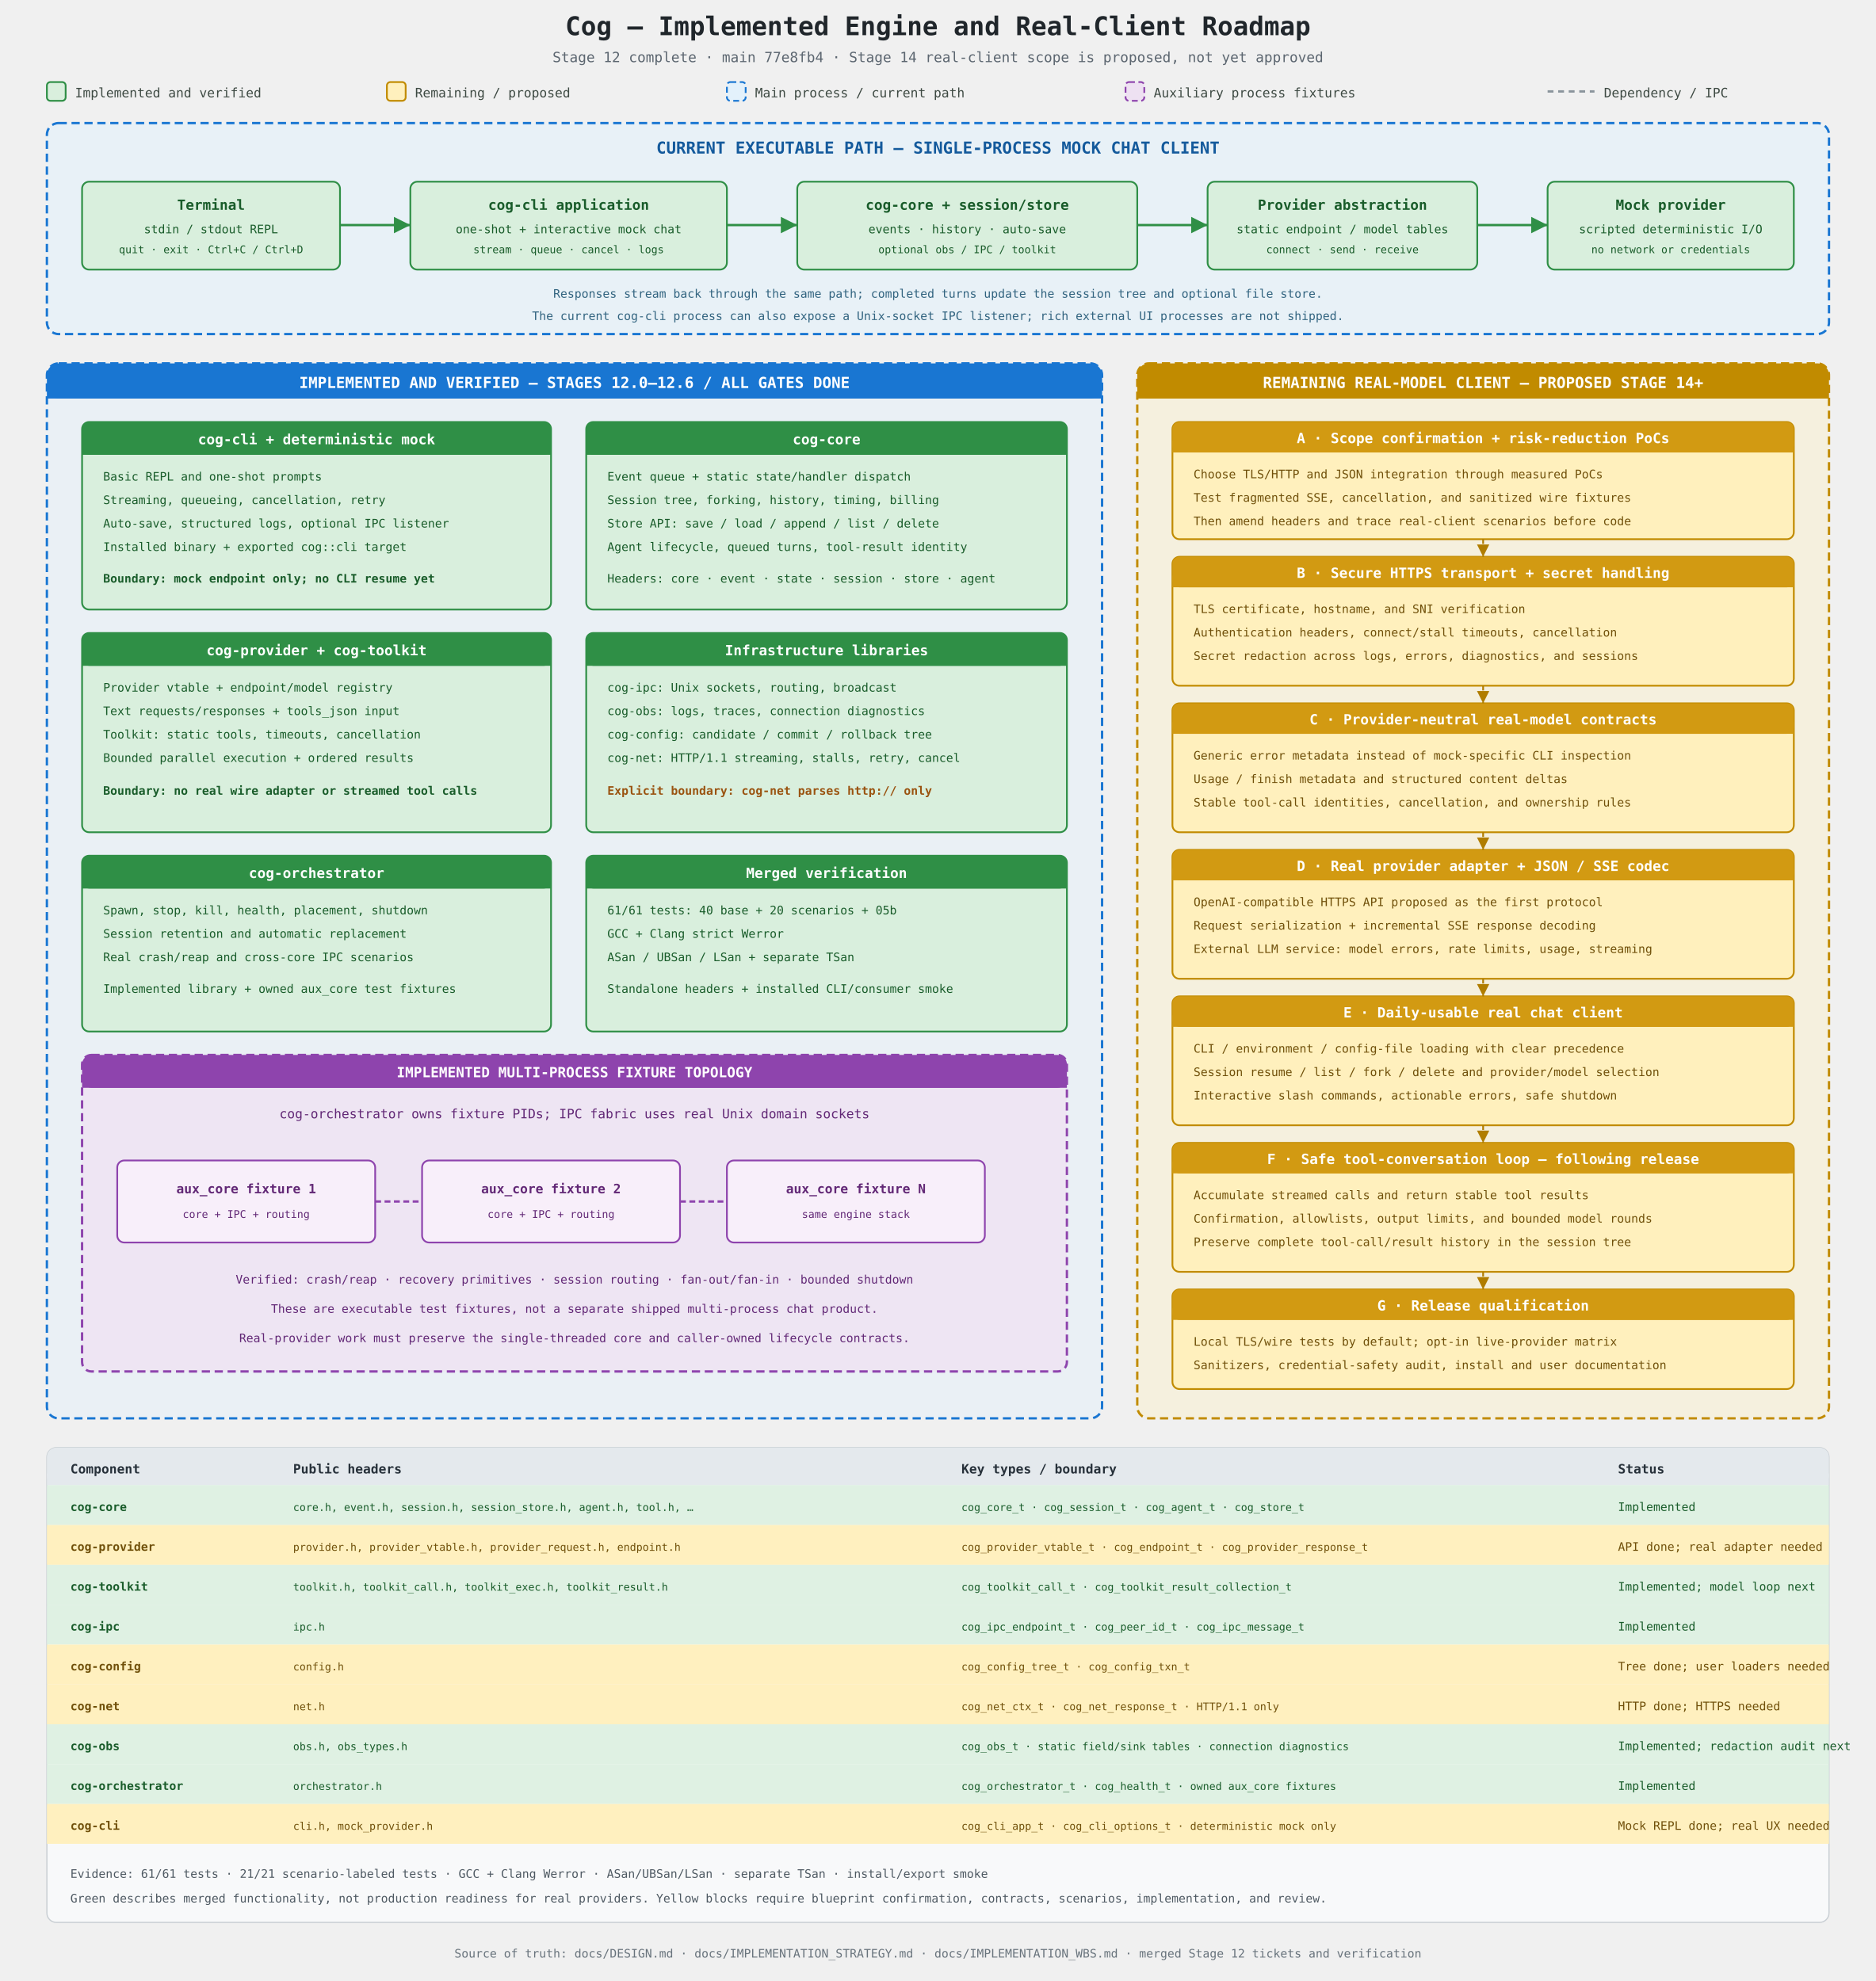
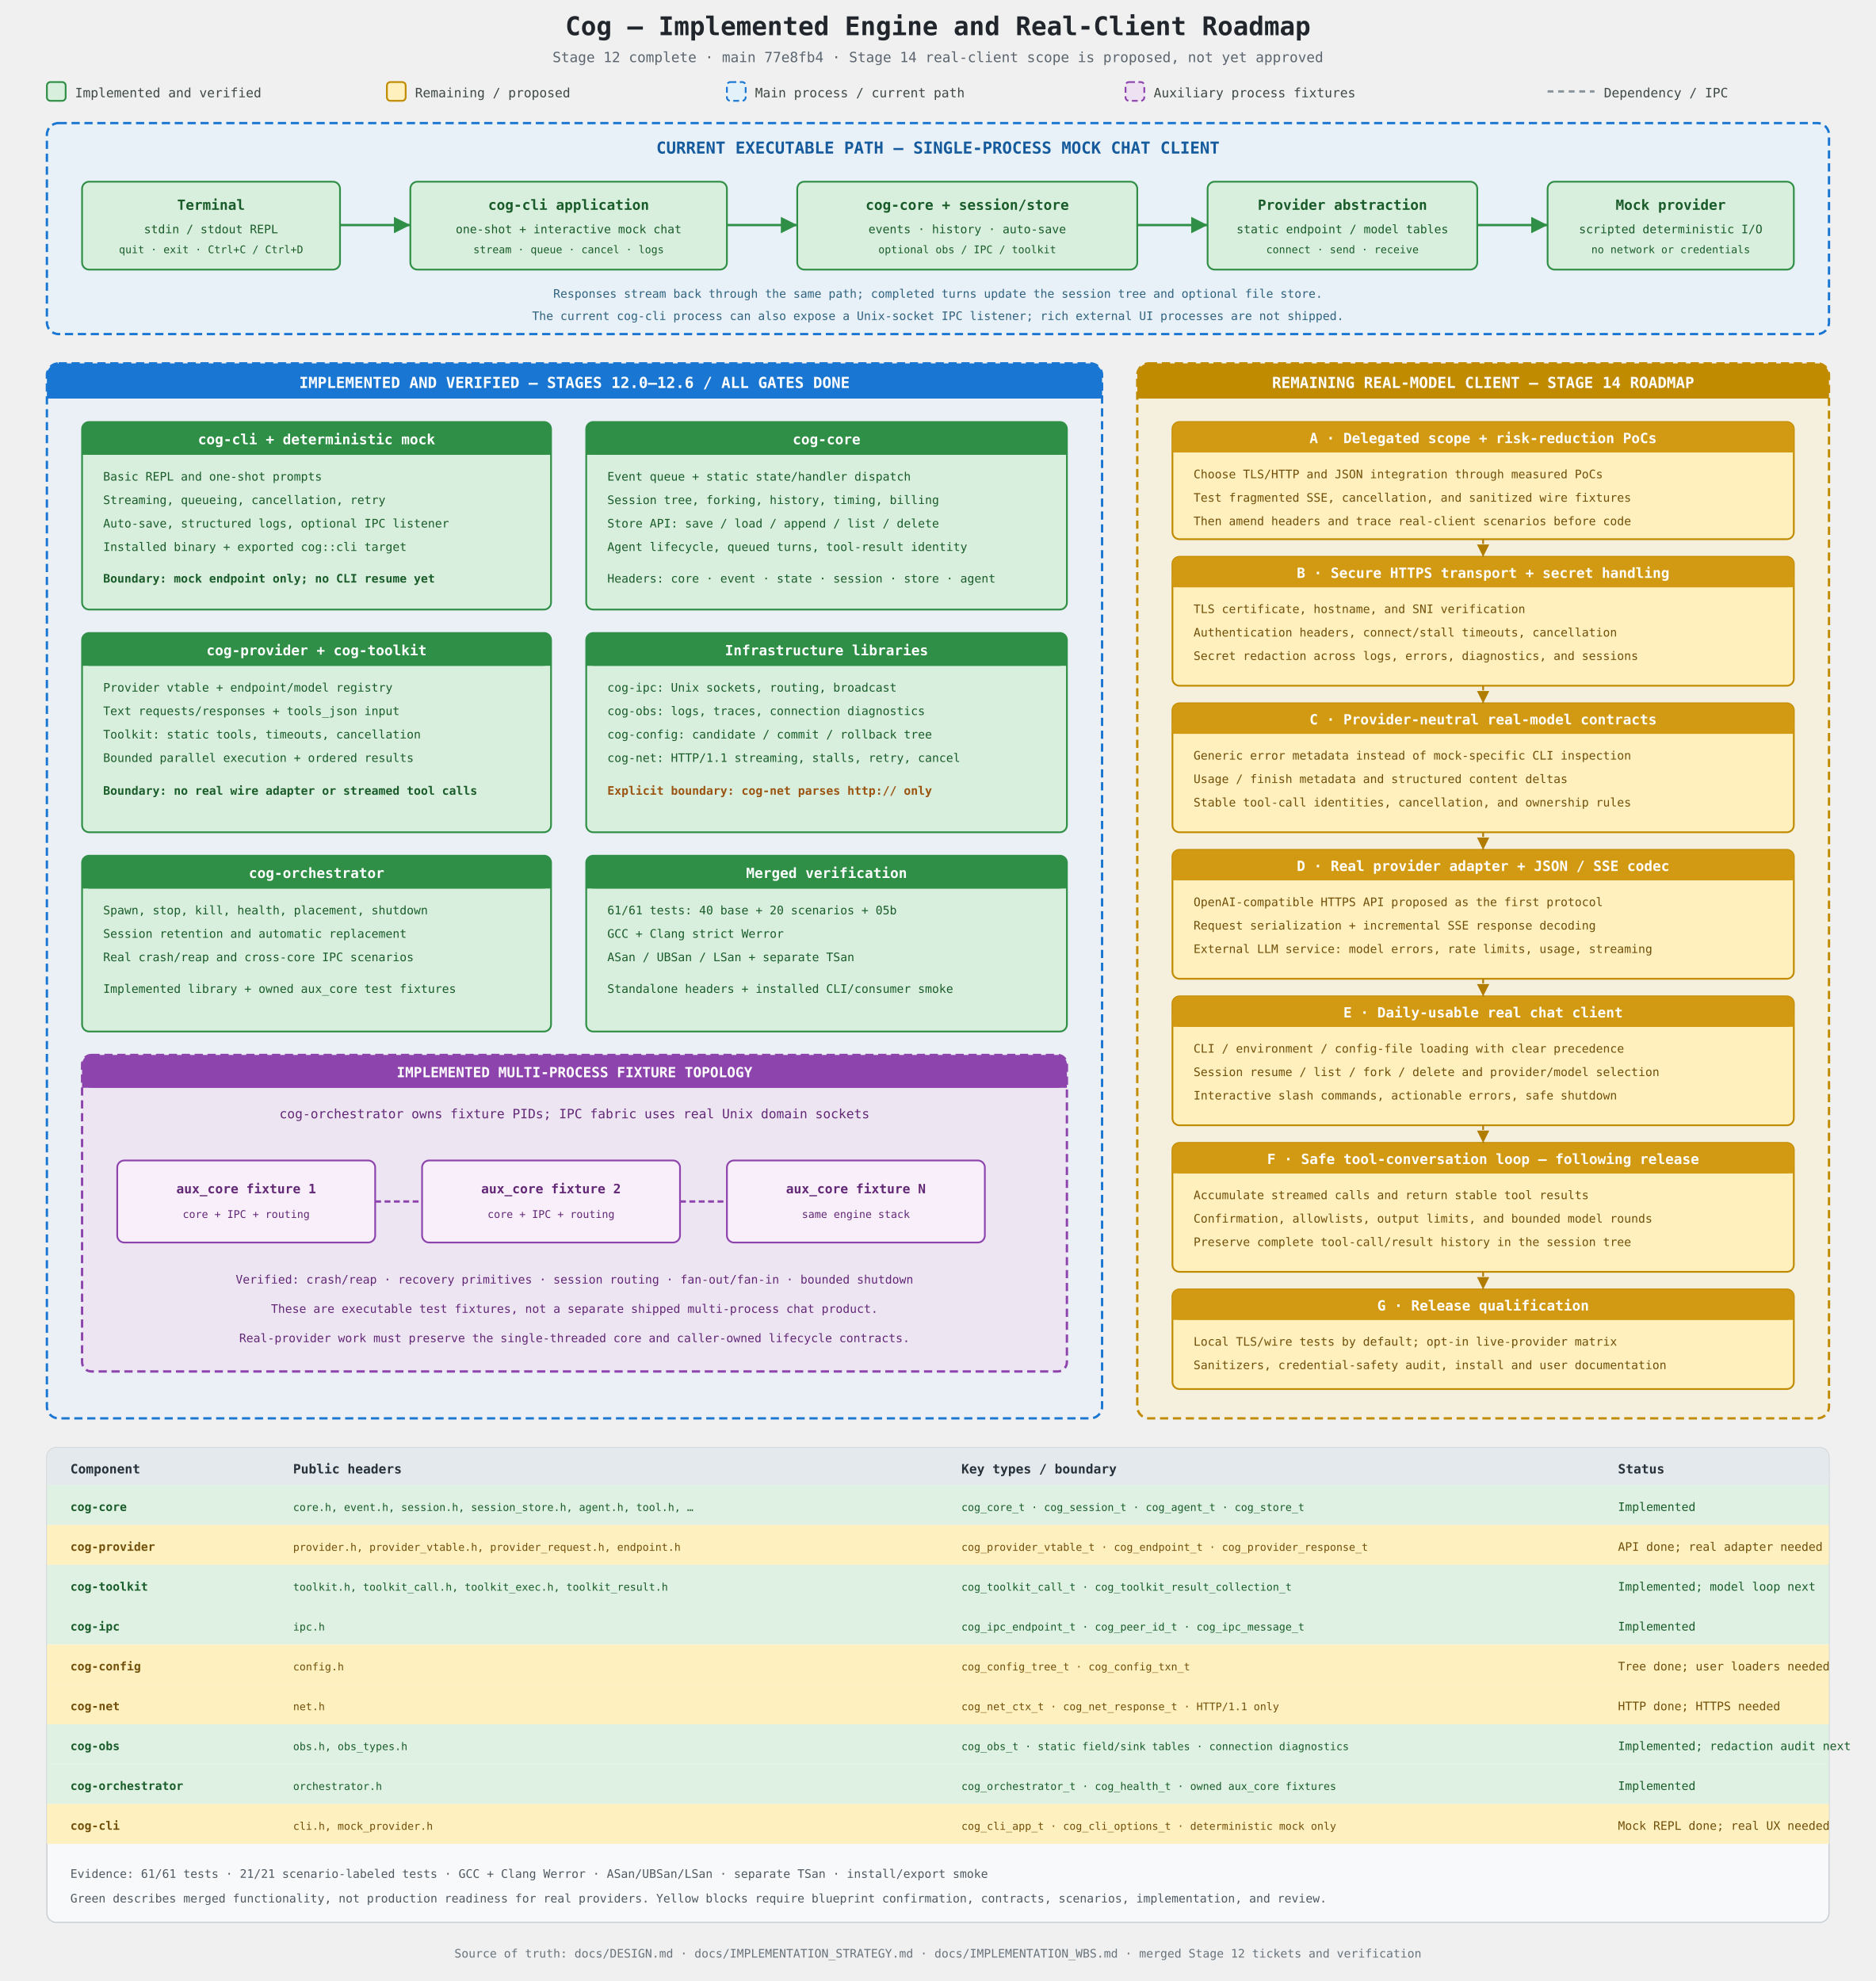
<svg xmlns="http://www.w3.org/2000/svg" viewBox="0 0 1600 1690" font-family="Menlo, Consolas, monospace" font-size="12">
  <defs>
    <marker id="arrow-green" viewBox="0 0 10 10" refX="10" refY="5" markerWidth="7" markerHeight="7" orient="auto">
      <path d="M0,0 L10,5 L0,10 Z" fill="#2f8f46" />
    </marker>
    <marker id="arrow-plan" viewBox="0 0 10 10" refX="10" refY="5" markerWidth="7" markerHeight="7" orient="auto">
      <path d="M0,0 L10,5 L0,10 Z" fill="#b07d00" />
    </marker>
  </defs>
  <text x="800" y="30" text-anchor="middle" font-size="22" font-weight="bold" fill="#20262b">Cog — Implemented Engine and Real-Client Roadmap</text>
  <text x="800" y="53" text-anchor="middle" font-size="12" fill="#5c6670">Stage 12 complete · main 77e8fb4 · Stage 14 real-client scope is proposed, not yet approved</text>
  <rect x="40" y="70" width="16" height="16" rx="3" fill="#d9efdd" stroke="#2f8f46" stroke-width="1.5" />
  <text x="64" y="83" font-size="11" fill="#3d4942">Implemented and verified</text>
  <rect x="330" y="70" width="16" height="16" rx="3" fill="#fff0bd" stroke="#c18b00" stroke-width="1.5" />
  <text x="354" y="83" font-size="11" fill="#3d4942">Remaining / proposed</text>
  <rect x="620" y="70" width="16" height="16" rx="3" fill="#e3f1fb" stroke="#1976d2" stroke-width="1.5" stroke-dasharray="5,3" />
  <text x="644" y="83" font-size="11" fill="#3d4942">Main process / current path</text>
  <rect x="960" y="70" width="16" height="16" rx="3" fill="#eee1f2" stroke="#8e44ad" stroke-width="1.5" stroke-dasharray="5,3" />
  <text x="984" y="83" font-size="11" fill="#3d4942">Auxiliary process fixtures</text>
  <line x1="1320" y1="78" x2="1360" y2="78" stroke="#8a949c" stroke-width="2" stroke-dasharray="5,4" />
  <text x="1368" y="83" font-size="11" fill="#3d4942">Dependency / IPC</text>
  <rect x="40" y="105" width="1520" height="180" rx="10" fill="#e3f1fb" fill-opacity="0.65" stroke="#1976d2" stroke-width="2" stroke-dasharray="7,4" />
  <text x="800" y="131" text-anchor="middle" font-size="14" font-weight="bold" fill="#145a9c">CURRENT EXECUTABLE PATH — SINGLE-PROCESS MOCK CHAT CLIENT</text>
  <rect x="70" y="155" width="220" height="75" rx="6" fill="#d9efdd" stroke="#2f8f46" stroke-width="1.5" />
  <text x="180" y="179" text-anchor="middle" font-size="12" font-weight="bold" fill="#195c2a">Terminal</text>
  <text x="180" y="199" text-anchor="middle" font-size="10" fill="#195c2a">stdin / stdout REPL</text>
  <text x="180" y="216" text-anchor="middle" font-size="9" fill="#195c2a">quit · exit · Ctrl+C / Ctrl+D</text>
  <rect x="350" y="155" width="270" height="75" rx="6" fill="#d9efdd" stroke="#2f8f46" stroke-width="1.5" />
  <text x="485" y="179" text-anchor="middle" font-size="12" font-weight="bold" fill="#195c2a">cog-cli application</text>
  <text x="485" y="199" text-anchor="middle" font-size="10" fill="#195c2a">one-shot + interactive mock chat</text>
  <text x="485" y="216" text-anchor="middle" font-size="9" fill="#195c2a">stream · queue · cancel · logs</text>
  <rect x="680" y="155" width="290" height="75" rx="6" fill="#d9efdd" stroke="#2f8f46" stroke-width="1.5" />
  <text x="825" y="179" text-anchor="middle" font-size="12" font-weight="bold" fill="#195c2a">cog-core + session/store</text>
  <text x="825" y="199" text-anchor="middle" font-size="10" fill="#195c2a">events · history · auto-save</text>
  <text x="825" y="216" text-anchor="middle" font-size="9" fill="#195c2a">optional obs / IPC / toolkit</text>
  <rect x="1030" y="155" width="230" height="75" rx="6" fill="#d9efdd" stroke="#2f8f46" stroke-width="1.5" />
  <text x="1145" y="179" text-anchor="middle" font-size="12" font-weight="bold" fill="#195c2a">Provider abstraction</text>
  <text x="1145" y="199" text-anchor="middle" font-size="10" fill="#195c2a">static endpoint / model tables</text>
  <text x="1145" y="216" text-anchor="middle" font-size="9" fill="#195c2a">connect · send · receive</text>
  <rect x="1320" y="155" width="210" height="75" rx="6" fill="#d9efdd" stroke="#2f8f46" stroke-width="1.5" />
  <text x="1425" y="179" text-anchor="middle" font-size="12" font-weight="bold" fill="#195c2a">Mock provider</text>
  <text x="1425" y="199" text-anchor="middle" font-size="10" fill="#195c2a">scripted deterministic I/O</text>
  <text x="1425" y="216" text-anchor="middle" font-size="9" fill="#195c2a">no network or credentials</text>
  <line x1="290" y1="192" x2="350" y2="192" stroke="#2f8f46" stroke-width="2" marker-end="url(#arrow-green)" />
  <line x1="620" y1="192" x2="680" y2="192" stroke="#2f8f46" stroke-width="2" marker-end="url(#arrow-green)" />
  <line x1="970" y1="192" x2="1030" y2="192" stroke="#2f8f46" stroke-width="2" marker-end="url(#arrow-green)" />
  <line x1="1260" y1="192" x2="1320" y2="192" stroke="#2f8f46" stroke-width="2" marker-end="url(#arrow-green)" />
  <text x="800" y="254" text-anchor="middle" font-size="10" fill="#31637f">Responses stream back through the same path; completed turns update the session tree and optional file store.</text>
  <text x="800" y="273" text-anchor="middle" font-size="10" fill="#31637f">The current cog-cli process can also expose a Unix-socket IPC listener; rich external UI processes are not shipped.</text>
  <rect x="40" y="310" width="900" height="900" rx="10" fill="#e3f1fb" fill-opacity="0.45" stroke="#1976d2" stroke-width="2" stroke-dasharray="7,4" />
  <rect x="40" y="310" width="900" height="30" rx="10" fill="#1976d2" />
  <rect x="40" y="330" width="900" height="10" fill="#1976d2" />
  <text x="490" y="331" text-anchor="middle" font-size="13" font-weight="bold" fill="#ffffff">IMPLEMENTED AND VERIFIED — STAGES 12.0–12.6 / ALL GATES DONE</text>
  <rect x="70" y="360" width="400" height="160" rx="6" fill="#d9efdd" stroke="#2f8f46" stroke-width="1.5" />
  <rect x="70" y="360" width="400" height="28" rx="6" fill="#2f8f46" />
  <rect x="70" y="378" width="400" height="10" fill="#2f8f46" />
  <text x="270" y="379" text-anchor="middle" font-size="12" font-weight="bold" fill="#ffffff">cog-cli + deterministic mock</text>
  <text x="88" y="410" font-size="10" fill="#195c2a">Basic REPL and one-shot prompts</text>
  <text x="88" y="430" font-size="10" fill="#195c2a">Streaming, queueing, cancellation, retry</text>
  <text x="88" y="450" font-size="10" fill="#195c2a">Auto-save, structured logs, optional IPC listener</text>
  <text x="88" y="470" font-size="10" fill="#195c2a">Installed binary + exported cog::cli target</text>
  <text x="88" y="497" font-size="10" font-weight="bold" fill="#195c2a">Boundary: mock endpoint only; no CLI resume yet</text>
  <rect x="500" y="360" width="410" height="160" rx="6" fill="#d9efdd" stroke="#2f8f46" stroke-width="1.5" />
  <rect x="500" y="360" width="410" height="28" rx="6" fill="#2f8f46" />
  <rect x="500" y="378" width="410" height="10" fill="#2f8f46" />
  <text x="705" y="379" text-anchor="middle" font-size="12" font-weight="bold" fill="#ffffff">cog-core</text>
  <text x="518" y="410" font-size="10" fill="#195c2a">Event queue + static state/handler dispatch</text>
  <text x="518" y="430" font-size="10" fill="#195c2a">Session tree, forking, history, timing, billing</text>
  <text x="518" y="450" font-size="10" fill="#195c2a">Store API: save / load / append / list / delete</text>
  <text x="518" y="470" font-size="10" fill="#195c2a">Agent lifecycle, queued turns, tool-result identity</text>
  <text x="518" y="497" font-size="10" fill="#195c2a">Headers: core · event · state · session · store · agent</text>
  <rect x="70" y="540" width="400" height="170" rx="6" fill="#d9efdd" stroke="#2f8f46" stroke-width="1.5" />
  <rect x="70" y="540" width="400" height="28" rx="6" fill="#2f8f46" />
  <rect x="70" y="558" width="400" height="10" fill="#2f8f46" />
  <text x="270" y="559" text-anchor="middle" font-size="12" font-weight="bold" fill="#ffffff">cog-provider + cog-toolkit</text>
  <text x="88" y="590" font-size="10" fill="#195c2a">Provider vtable + endpoint/model registry</text>
  <text x="88" y="610" font-size="10" fill="#195c2a">Text requests/responses + tools_json input</text>
  <text x="88" y="630" font-size="10" fill="#195c2a">Toolkit: static tools, timeouts, cancellation</text>
  <text x="88" y="650" font-size="10" fill="#195c2a">Bounded parallel execution + ordered results</text>
  <text x="88" y="678" font-size="10" font-weight="bold" fill="#195c2a">Boundary: no real wire adapter or streamed tool calls</text>
  <rect x="500" y="540" width="410" height="170" rx="6" fill="#d9efdd" stroke="#2f8f46" stroke-width="1.5" />
  <rect x="500" y="540" width="410" height="28" rx="6" fill="#2f8f46" />
  <rect x="500" y="558" width="410" height="10" fill="#2f8f46" />
  <text x="705" y="559" text-anchor="middle" font-size="12" font-weight="bold" fill="#ffffff">Infrastructure libraries</text>
  <text x="518" y="590" font-size="10" fill="#195c2a">cog-ipc: Unix sockets, routing, broadcast</text>
  <text x="518" y="610" font-size="10" fill="#195c2a">cog-obs: logs, traces, connection diagnostics</text>
  <text x="518" y="630" font-size="10" fill="#195c2a">cog-config: candidate / commit / rollback tree</text>
  <text x="518" y="650" font-size="10" fill="#195c2a">cog-net: HTTP/1.1 streaming, stalls, retry, cancel</text>
  <text x="518" y="678" font-size="10" font-weight="bold" fill="#9a5310">Explicit boundary: cog-net parses http:// only</text>
  <rect x="70" y="730" width="400" height="150" rx="6" fill="#d9efdd" stroke="#2f8f46" stroke-width="1.5" />
  <rect x="70" y="730" width="400" height="28" rx="6" fill="#2f8f46" />
  <rect x="70" y="748" width="400" height="10" fill="#2f8f46" />
  <text x="270" y="749" text-anchor="middle" font-size="12" font-weight="bold" fill="#ffffff">cog-orchestrator</text>
  <text x="88" y="780" font-size="10" fill="#195c2a">Spawn, stop, kill, health, placement, shutdown</text>
  <text x="88" y="800" font-size="10" fill="#195c2a">Session retention and automatic replacement</text>
  <text x="88" y="820" font-size="10" fill="#195c2a">Real crash/reap and cross-core IPC scenarios</text>
  <text x="88" y="847" font-size="10" fill="#195c2a">Implemented library + owned aux_core test fixtures</text>
  <rect x="500" y="730" width="410" height="150" rx="6" fill="#d9efdd" stroke="#2f8f46" stroke-width="1.5" />
  <rect x="500" y="730" width="410" height="28" rx="6" fill="#2f8f46" />
  <rect x="500" y="748" width="410" height="10" fill="#2f8f46" />
  <text x="705" y="749" text-anchor="middle" font-size="12" font-weight="bold" fill="#ffffff">Merged verification</text>
  <text x="518" y="780" font-size="10" fill="#195c2a">61/61 tests: 40 base + 20 scenarios + 05b</text>
  <text x="518" y="800" font-size="10" fill="#195c2a">GCC + Clang strict Werror</text>
  <text x="518" y="820" font-size="10" fill="#195c2a">ASan / UBSan / LSan + separate TSan</text>
  <text x="518" y="847" font-size="10" fill="#195c2a">Standalone headers + installed CLI/consumer smoke</text>
  <rect x="70" y="900" width="840" height="270" rx="8" fill="#eee1f2" fill-opacity="0.75" stroke="#8e44ad" stroke-width="2" stroke-dasharray="7,4" />
  <rect x="70" y="900" width="840" height="28" rx="8" fill="#8e44ad" />
  <rect x="70" y="918" width="840" height="10" fill="#8e44ad" />
  <text x="490" y="919" text-anchor="middle" font-size="12" font-weight="bold" fill="#ffffff">IMPLEMENTED MULTI-PROCESS FIXTURE TOPOLOGY</text>
  <text x="490" y="954" text-anchor="middle" font-size="11" fill="#622876">cog-orchestrator owns fixture PIDs; IPC fabric uses real Unix domain sockets</text>
  <rect x="100" y="990" width="220" height="70" rx="6" fill="#f8effa" stroke="#8e44ad" stroke-width="1.5" />
  <text x="210" y="1018" text-anchor="middle" font-size="11" font-weight="bold" fill="#622876">aux_core fixture 1</text>
  <text x="210" y="1039" text-anchor="middle" font-size="9" fill="#622876">core + IPC + routing</text>
  <rect x="360" y="990" width="220" height="70" rx="6" fill="#f8effa" stroke="#8e44ad" stroke-width="1.5" />
  <text x="470" y="1018" text-anchor="middle" font-size="11" font-weight="bold" fill="#622876">aux_core fixture 2</text>
  <text x="470" y="1039" text-anchor="middle" font-size="9" fill="#622876">core + IPC + routing</text>
  <rect x="620" y="990" width="220" height="70" rx="6" fill="#f8effa" stroke="#8e44ad" stroke-width="1.5" />
  <text x="730" y="1018" text-anchor="middle" font-size="11" font-weight="bold" fill="#622876">aux_core fixture N</text>
  <text x="730" y="1039" text-anchor="middle" font-size="9" fill="#622876">same engine stack</text>
  <line x1="320" y1="1025" x2="360" y2="1025" stroke="#8e44ad" stroke-width="2" stroke-dasharray="5,3" />
  <line x1="580" y1="1025" x2="620" y2="1025" stroke="#8e44ad" stroke-width="2" stroke-dasharray="5,3" />
  <text x="490" y="1095" text-anchor="middle" font-size="10" fill="#622876">Verified: crash/reap · recovery primitives · session routing · fan-out/fan-in · bounded shutdown</text>
  <text x="490" y="1120" text-anchor="middle" font-size="10" fill="#622876">These are executable test fixtures, not a separate shipped multi-process chat product.</text>
  <text x="490" y="1145" text-anchor="middle" font-size="10" fill="#622876">Real-provider work must preserve the single-threaded core and caller-owned lifecycle contracts.</text>
  <rect x="970" y="310" width="590" height="900" rx="10" fill="#fff0bd" fill-opacity="0.35" stroke="#c18b00" stroke-width="2" stroke-dasharray="7,4" />
  <rect x="970" y="310" width="590" height="30" rx="10" fill="#c18b00" />
  <rect x="970" y="330" width="590" height="10" fill="#c18b00" />
-   <text x="1265" y="331" text-anchor="middle" font-size="13" font-weight="bold" fill="#ffffff">REMAINING REAL-MODEL CLIENT — PROPOSED STAGE 14+</text>
+   <text x="1265" y="331" text-anchor="middle" font-size="13" font-weight="bold" fill="#ffffff">REMAINING REAL-MODEL CLIENT — STAGE 14 ROADMAP</text>
  <rect x="1000" y="360" width="530" height="100" rx="6" fill="#fff0bd" stroke="#c18b00" stroke-width="1.5" />
  <rect x="1000" y="360" width="530" height="26" rx="6" fill="#d29a12" />
  <rect x="1000" y="376" width="530" height="10" fill="#d29a12" />
-   <text x="1265" y="378" text-anchor="middle" font-size="12" font-weight="bold" fill="#ffffff">A · Scope confirmation + risk-reduction PoCs</text>
+   <text x="1265" y="378" text-anchor="middle" font-size="12" font-weight="bold" fill="#ffffff">A · Delegated scope + risk-reduction PoCs</text>
  <text x="1018" y="408" font-size="10" fill="#70500a">Choose TLS/HTTP and JSON integration through measured PoCs</text>
  <text x="1018" y="428" font-size="10" fill="#70500a">Test fragmented SSE, cancellation, and sanitized wire fixtures</text>
  <text x="1018" y="448" font-size="10" fill="#70500a">Then amend headers and trace real-client scenarios before code</text>
  <rect x="1000" y="475" width="530" height="110" rx="6" fill="#fff0bd" stroke="#c18b00" stroke-width="1.5" />
  <rect x="1000" y="475" width="530" height="26" rx="6" fill="#d29a12" />
  <rect x="1000" y="491" width="530" height="10" fill="#d29a12" />
  <text x="1265" y="493" text-anchor="middle" font-size="12" font-weight="bold" fill="#ffffff">B · Secure HTTPS transport + secret handling</text>
  <text x="1018" y="523" font-size="10" fill="#70500a">TLS certificate, hostname, and SNI verification</text>
  <text x="1018" y="543" font-size="10" fill="#70500a">Authentication headers, connect/stall timeouts, cancellation</text>
  <text x="1018" y="563" font-size="10" fill="#70500a">Secret redaction across logs, errors, diagnostics, and sessions</text>
  <rect x="1000" y="600" width="530" height="110" rx="6" fill="#fff0bd" stroke="#c18b00" stroke-width="1.5" />
  <rect x="1000" y="600" width="530" height="26" rx="6" fill="#d29a12" />
  <rect x="1000" y="616" width="530" height="10" fill="#d29a12" />
  <text x="1265" y="618" text-anchor="middle" font-size="12" font-weight="bold" fill="#ffffff">C · Provider-neutral real-model contracts</text>
  <text x="1018" y="648" font-size="10" fill="#70500a">Generic error metadata instead of mock-specific CLI inspection</text>
  <text x="1018" y="668" font-size="10" fill="#70500a">Usage / finish metadata and structured content deltas</text>
  <text x="1018" y="688" font-size="10" fill="#70500a">Stable tool-call identities, cancellation, and ownership rules</text>
  <rect x="1000" y="725" width="530" height="110" rx="6" fill="#fff0bd" stroke="#c18b00" stroke-width="1.5" />
  <rect x="1000" y="725" width="530" height="26" rx="6" fill="#d29a12" />
  <rect x="1000" y="741" width="530" height="10" fill="#d29a12" />
  <text x="1265" y="743" text-anchor="middle" font-size="12" font-weight="bold" fill="#ffffff">D · Real provider adapter + JSON / SSE codec</text>
  <text x="1018" y="773" font-size="10" fill="#70500a">OpenAI-compatible HTTPS API proposed as the first protocol</text>
  <text x="1018" y="793" font-size="10" fill="#70500a">Request serialization + incremental SSE response decoding</text>
  <text x="1018" y="813" font-size="10" fill="#70500a">External LLM service: model errors, rate limits, usage, streaming</text>
  <rect x="1000" y="850" width="530" height="110" rx="6" fill="#fff0bd" stroke="#c18b00" stroke-width="1.5" />
  <rect x="1000" y="850" width="530" height="26" rx="6" fill="#d29a12" />
  <rect x="1000" y="866" width="530" height="10" fill="#d29a12" />
  <text x="1265" y="868" text-anchor="middle" font-size="12" font-weight="bold" fill="#ffffff">E · Daily-usable real chat client</text>
  <text x="1018" y="898" font-size="10" fill="#70500a">CLI / environment / config-file loading with clear precedence</text>
  <text x="1018" y="918" font-size="10" fill="#70500a">Session resume / list / fork / delete and provider/model selection</text>
  <text x="1018" y="938" font-size="10" fill="#70500a">Interactive slash commands, actionable errors, safe shutdown</text>
  <rect x="1000" y="975" width="530" height="110" rx="6" fill="#fff0bd" stroke="#c18b00" stroke-width="1.5" />
  <rect x="1000" y="975" width="530" height="26" rx="6" fill="#d29a12" />
  <rect x="1000" y="991" width="530" height="10" fill="#d29a12" />
  <text x="1265" y="993" text-anchor="middle" font-size="12" font-weight="bold" fill="#ffffff">F · Safe tool-conversation loop — following release</text>
  <text x="1018" y="1023" font-size="10" fill="#70500a">Accumulate streamed calls and return stable tool results</text>
  <text x="1018" y="1043" font-size="10" fill="#70500a">Confirmation, allowlists, output limits, and bounded model rounds</text>
  <text x="1018" y="1063" font-size="10" fill="#70500a">Preserve complete tool-call/result history in the session tree</text>
  <rect x="1000" y="1100" width="530" height="85" rx="6" fill="#fff0bd" stroke="#c18b00" stroke-width="1.5" />
  <rect x="1000" y="1100" width="530" height="26" rx="6" fill="#d29a12" />
  <rect x="1000" y="1116" width="530" height="10" fill="#d29a12" />
  <text x="1265" y="1118" text-anchor="middle" font-size="12" font-weight="bold" fill="#ffffff">G · Release qualification</text>
  <text x="1018" y="1148" font-size="10" fill="#70500a">Local TLS/wire tests by default; opt-in live-provider matrix</text>
  <text x="1018" y="1168" font-size="10" fill="#70500a">Sanitizers, credential-safety audit, install and user documentation</text>
  <line x1="1265" y1="460" x2="1265" y2="475" stroke="#b07d00" stroke-width="1.5" stroke-dasharray="4,3" marker-end="url(#arrow-plan)" />
  <line x1="1265" y1="585" x2="1265" y2="600" stroke="#b07d00" stroke-width="1.5" stroke-dasharray="4,3" marker-end="url(#arrow-plan)" />
  <line x1="1265" y1="710" x2="1265" y2="725" stroke="#b07d00" stroke-width="1.5" stroke-dasharray="4,3" marker-end="url(#arrow-plan)" />
  <line x1="1265" y1="835" x2="1265" y2="850" stroke="#b07d00" stroke-width="1.5" stroke-dasharray="4,3" marker-end="url(#arrow-plan)" />
  <line x1="1265" y1="960" x2="1265" y2="975" stroke="#b07d00" stroke-width="1.5" stroke-dasharray="4,3" marker-end="url(#arrow-plan)" />
  <line x1="1265" y1="1085" x2="1265" y2="1100" stroke="#b07d00" stroke-width="1.5" stroke-dasharray="4,3" marker-end="url(#arrow-plan)" />
  <rect x="40" y="1235" width="1520" height="405" rx="8" fill="#f8f9fa" stroke="#c8ced3" stroke-width="1" />
  <rect x="40" y="1235" width="1520" height="32" rx="8" fill="#e4e9ed" />
  <rect x="40" y="1257" width="1520" height="10" fill="#e4e9ed" />
  <text x="60" y="1257" font-size="11" font-weight="bold" fill="#27313a">Component</text>
  <text x="250" y="1257" font-size="11" font-weight="bold" fill="#27313a">Public headers</text>
  <text x="820" y="1257" font-size="11" font-weight="bold" fill="#27313a">Key types / boundary</text>
  <text x="1380" y="1257" font-size="11" font-weight="bold" fill="#27313a">Status</text>
  <rect x="40" y="1267" width="1520" height="34" fill="#dff1e3" />
  <text x="60" y="1289" font-size="10" font-weight="bold" fill="#195c2a">cog-core</text>
  <text x="250" y="1289" font-size="9" fill="#195c2a">core.h, event.h, session.h, session_store.h, agent.h, tool.h, …</text>
  <text x="820" y="1289" font-size="9" fill="#195c2a">cog_core_t · cog_session_t · cog_agent_t · cog_store_t</text>
  <text x="1380" y="1289" font-size="10" fill="#195c2a">Implemented</text>
  <rect x="40" y="1301" width="1520" height="34" fill="#fff0bf" />
  <text x="60" y="1323" font-size="10" font-weight="bold" fill="#70500a">cog-provider</text>
  <text x="250" y="1323" font-size="9" fill="#70500a">provider.h, provider_vtable.h, provider_request.h, endpoint.h</text>
  <text x="820" y="1323" font-size="9" fill="#70500a">cog_provider_vtable_t · cog_endpoint_t · cog_provider_response_t</text>
  <text x="1380" y="1323" font-size="10" fill="#70500a">API done; real adapter needed</text>
  <rect x="40" y="1335" width="1520" height="34" fill="#dff1e3" />
  <text x="60" y="1357" font-size="10" font-weight="bold" fill="#195c2a">cog-toolkit</text>
  <text x="250" y="1357" font-size="9" fill="#195c2a">toolkit.h, toolkit_call.h, toolkit_exec.h, toolkit_result.h</text>
  <text x="820" y="1357" font-size="9" fill="#195c2a">cog_toolkit_call_t · cog_toolkit_result_collection_t</text>
  <text x="1380" y="1357" font-size="10" fill="#195c2a">Implemented; model loop next</text>
  <rect x="40" y="1369" width="1520" height="34" fill="#dff1e3" />
  <text x="60" y="1391" font-size="10" font-weight="bold" fill="#195c2a">cog-ipc</text>
  <text x="250" y="1391" font-size="9" fill="#195c2a">ipc.h</text>
  <text x="820" y="1391" font-size="9" fill="#195c2a">cog_ipc_endpoint_t · cog_peer_id_t · cog_ipc_message_t</text>
  <text x="1380" y="1391" font-size="10" fill="#195c2a">Implemented</text>
  <rect x="40" y="1403" width="1520" height="34" fill="#fff0bf" />
  <text x="60" y="1425" font-size="10" font-weight="bold" fill="#70500a">cog-config</text>
  <text x="250" y="1425" font-size="9" fill="#70500a">config.h</text>
  <text x="820" y="1425" font-size="9" fill="#70500a">cog_config_tree_t · cog_config_txn_t</text>
  <text x="1380" y="1425" font-size="10" fill="#70500a">Tree done; user loaders needed</text>
  <rect x="40" y="1437" width="1520" height="34" fill="#fff0bf" />
  <text x="60" y="1459" font-size="10" font-weight="bold" fill="#70500a">cog-net</text>
  <text x="250" y="1459" font-size="9" fill="#70500a">net.h</text>
  <text x="820" y="1459" font-size="9" fill="#70500a">cog_net_ctx_t · cog_net_response_t · HTTP/1.1 only</text>
  <text x="1380" y="1459" font-size="10" fill="#70500a">HTTP done; HTTPS needed</text>
  <rect x="40" y="1471" width="1520" height="34" fill="#dff1e3" />
  <text x="60" y="1493" font-size="10" font-weight="bold" fill="#195c2a">cog-obs</text>
  <text x="250" y="1493" font-size="9" fill="#195c2a">obs.h, obs_types.h</text>
  <text x="820" y="1493" font-size="9" fill="#195c2a">cog_obs_t · static field/sink tables · connection diagnostics</text>
  <text x="1380" y="1493" font-size="10" fill="#195c2a">Implemented; redaction audit next</text>
  <rect x="40" y="1505" width="1520" height="34" fill="#dff1e3" />
  <text x="60" y="1527" font-size="10" font-weight="bold" fill="#195c2a">cog-orchestrator</text>
  <text x="250" y="1527" font-size="9" fill="#195c2a">orchestrator.h</text>
  <text x="820" y="1527" font-size="9" fill="#195c2a">cog_orchestrator_t · cog_health_t · owned aux_core fixtures</text>
  <text x="1380" y="1527" font-size="10" fill="#195c2a">Implemented</text>
  <rect x="40" y="1539" width="1520" height="34" fill="#fff0bf" />
  <text x="60" y="1561" font-size="10" font-weight="bold" fill="#70500a">cog-cli</text>
  <text x="250" y="1561" font-size="9" fill="#70500a">cli.h, mock_provider.h</text>
  <text x="820" y="1561" font-size="9" fill="#70500a">cog_cli_app_t · cog_cli_options_t · deterministic mock only</text>
  <text x="1380" y="1561" font-size="10" fill="#70500a">Mock REPL done; real UX needed</text>
  <text x="60" y="1602" font-size="10" fill="#4e5962">Evidence: 61/61 tests · 21/21 scenario-labeled tests · GCC + Clang Werror · ASan/UBSan/LSan · separate TSan · install/export smoke</text>
  <text x="60" y="1623" font-size="10" fill="#4e5962">Green describes merged functionality, not production readiness for real providers. Yellow blocks require blueprint confirmation, contracts, scenarios, implementation, and review.</text>
  <text x="800" y="1670" text-anchor="middle" font-size="10" fill="#68737c">Source of truth: docs/DESIGN.md · docs/IMPLEMENTATION_STRATEGY.md · docs/IMPLEMENTATION_WBS.md · merged Stage 12 tickets and verification</text>
</svg>
